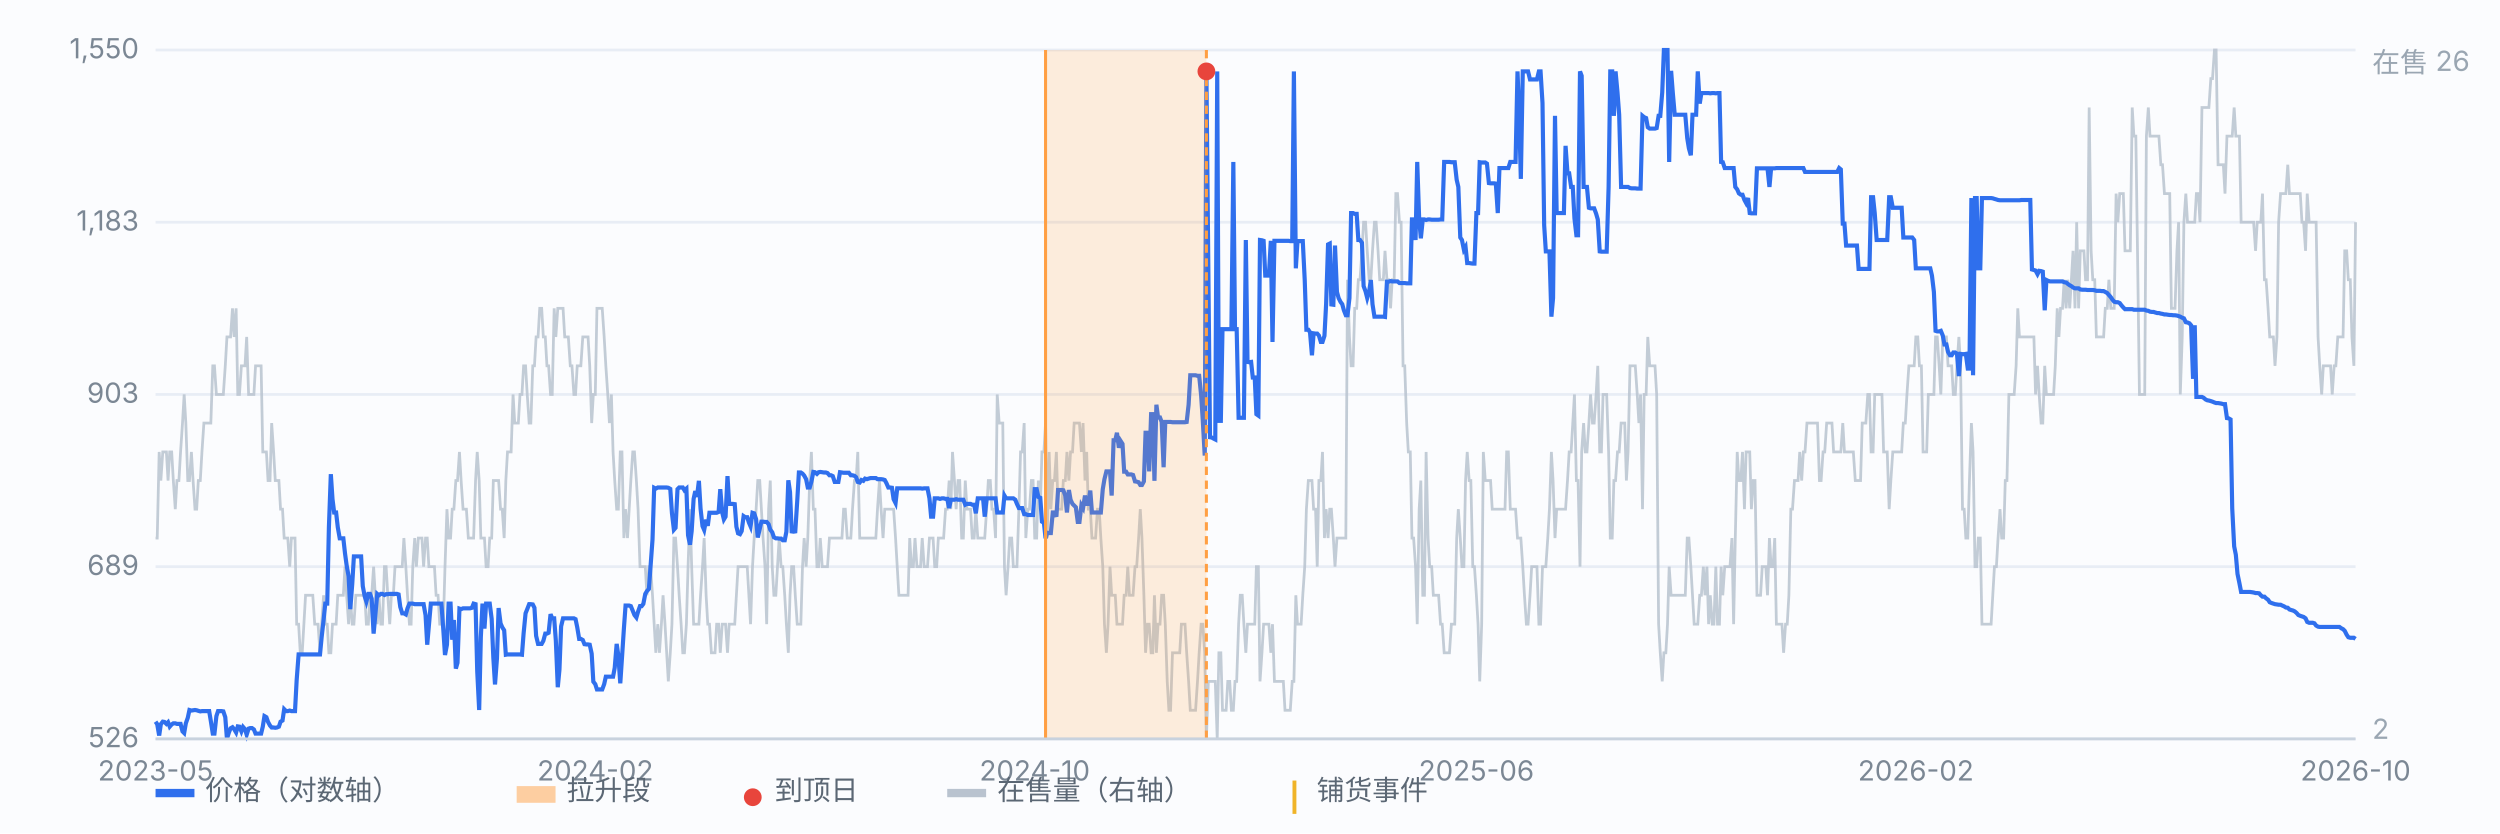
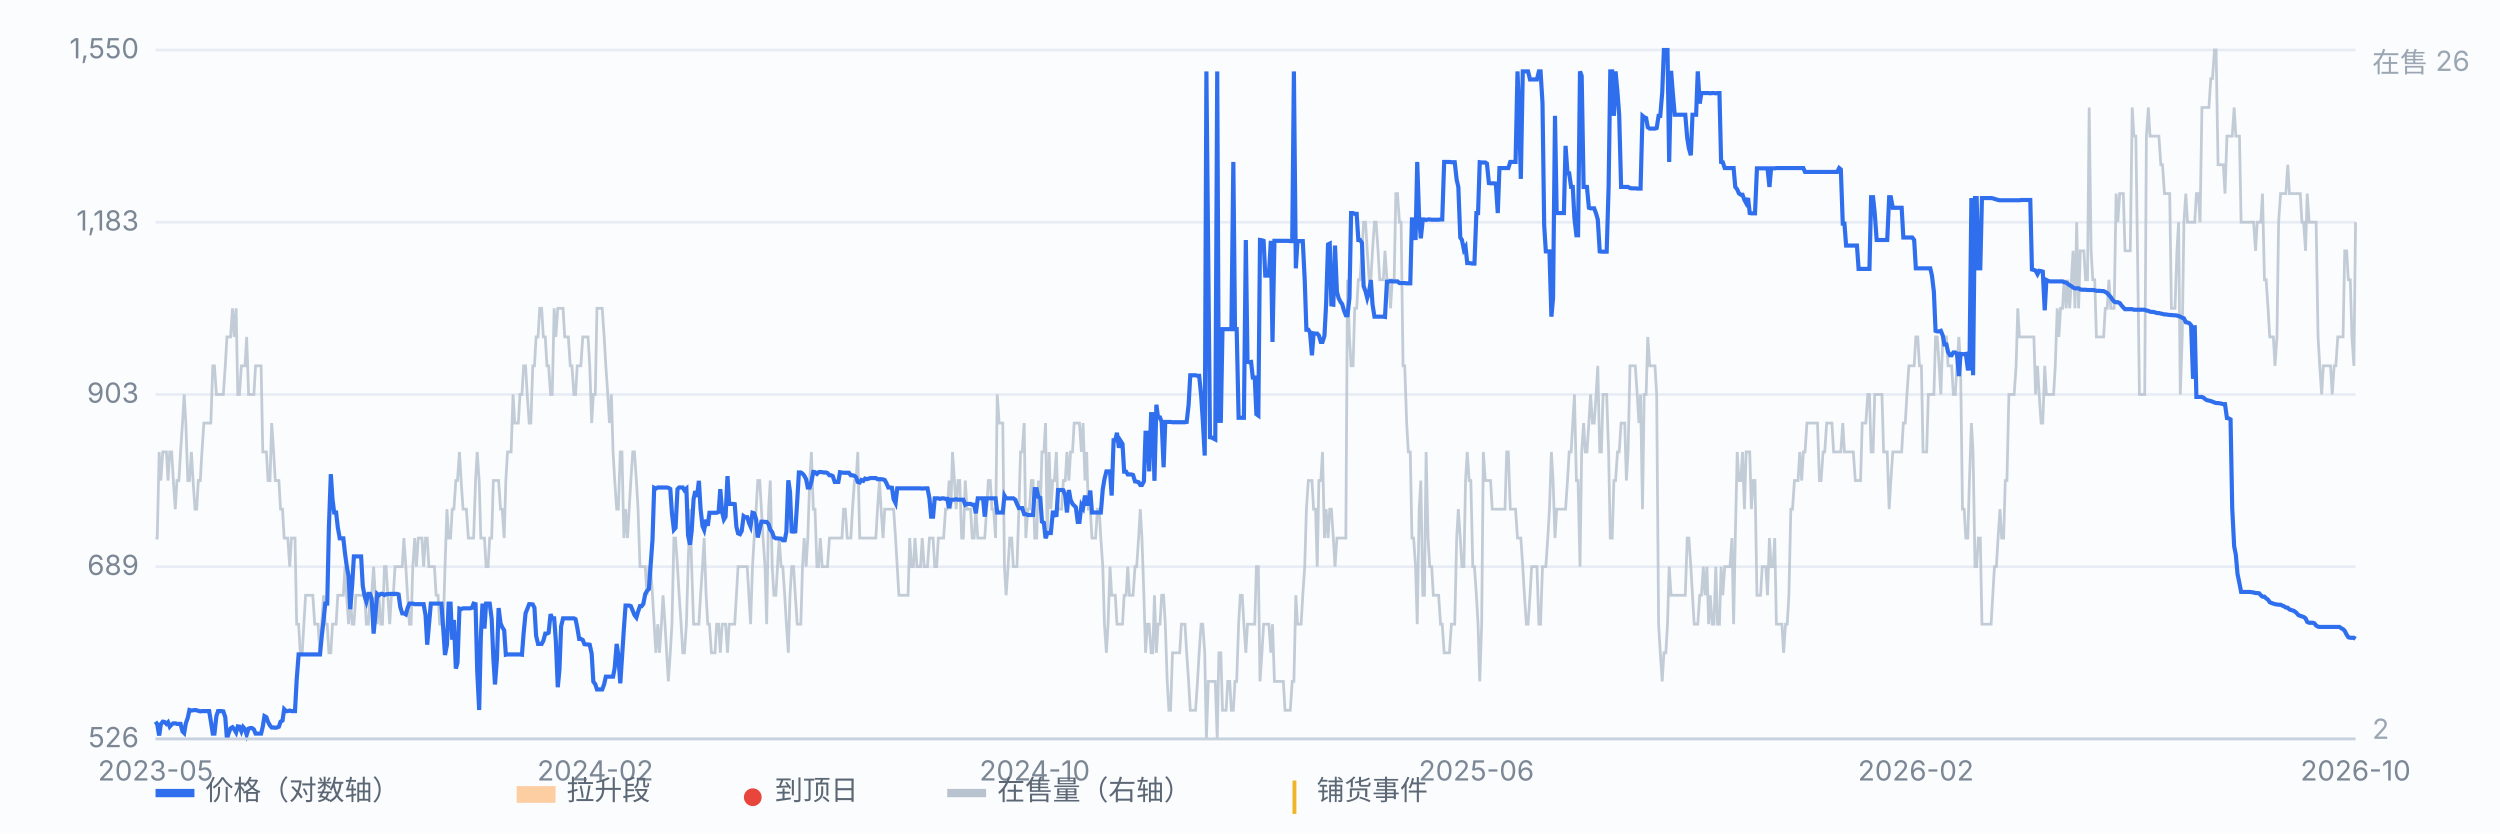
<svg xmlns="http://www.w3.org/2000/svg" viewBox="0 0 900 300" preserveAspectRatio="xMidYMid meet" style="width:100%;max-width:900px;height:auto;display:block" font-family="-apple-system,Segoe UI,Microsoft YaHei,sans-serif" font-size="10">
  <rect x="0" y="0" width="900" height="300" fill="#fbfcfe" />
  <line x1="56" y1="266.0" x2="848" y2="266.0" stroke="#e8edf5" stroke-width="1" />
  <text x="50" y="269.0" text-anchor="end" fill="#7b8794">526</text>
  <line x1="56" y1="204.0" x2="848" y2="204.0" stroke="#e8edf5" stroke-width="1" />
  <text x="50" y="207.0" text-anchor="end" fill="#7b8794">689</text>
  <line x1="56" y1="142.0" x2="848" y2="142.0" stroke="#e8edf5" stroke-width="1" />
  <text x="50" y="145.0" text-anchor="end" fill="#7b8794">903</text>
  <line x1="56" y1="80.0" x2="848" y2="80.0" stroke="#e8edf5" stroke-width="1" />
  <text x="50" y="83.0" text-anchor="end" fill="#7b8794">1,183</text>
  <line x1="56" y1="18.0" x2="848" y2="18.0" stroke="#e8edf5" stroke-width="1" />
  <text x="50" y="21.0" text-anchor="end" fill="#7b8794">1,550</text>
  <path d="M56.0 193.7 L56.6 193.7 L57.3 162.7 L57.9 173.0 L58.6 162.7 L59.2 162.7 L59.9 162.7 L60.5 173.0 L61.1 162.7 L61.8 162.7 L62.4 173.0 L63.1 183.3 L63.7 173.0 L64.4 173.0 L65.0 162.7 L65.7 152.3 L66.3 142.0 L66.9 152.3 L67.6 173.0 L68.2 173.0 L68.9 162.7 L69.5 173.0 L70.2 183.3 L70.8 183.3 L71.4 173.0 L72.1 173.0 L72.7 162.7 L73.4 152.3 L74.0 152.3 L74.7 152.3 L75.3 152.3 L75.9 152.3 L76.6 131.7 L77.2 131.7 L77.9 142.0 L78.5 142.0 L79.2 142.0 L79.8 142.0 L80.4 142.0 L81.1 131.7 L81.7 121.3 L82.4 121.3 L83.0 121.3 L83.7 111.0 L84.3 121.3 L85.0 111.0 L85.6 142.0 L86.2 142.0 L86.9 131.7 L87.5 131.7 L88.2 131.7 L88.8 121.3 L89.5 142.0 L90.1 142.0 L90.7 142.0 L91.4 142.0 L92.0 131.7 L92.7 131.7 L93.3 131.7 L94.0 131.7 L94.6 162.7 L95.2 162.7 L95.9 162.7 L96.5 173.0 L97.2 173.0 L97.8 152.3 L98.5 162.7 L99.1 173.0 L99.7 173.0 L100.4 173.0 L101.0 183.3 L101.7 183.3 L102.3 193.7 L103.0 193.7 L103.6 193.7 L104.3 204.0 L104.9 193.7 L105.5 193.7 L106.2 193.7 L106.8 224.7 L107.5 224.7 L108.1 235.0 L108.8 235.0 L109.4 224.7 L110.0 214.3 L110.7 214.3 L111.3 214.3 L112.0 214.3 L112.6 214.3 L113.3 224.7 L113.9 224.7 L114.5 224.7 L115.2 235.0 L115.8 224.7 L116.5 214.3 L117.1 224.7 L117.8 224.7 L118.4 235.0 L119.1 235.0 L119.7 224.7 L120.3 224.7 L121.0 224.7 L121.6 214.3 L122.3 214.3 L122.9 214.3 L123.6 214.3 L124.2 204.0 L124.8 214.3 L125.5 224.7 L126.1 214.3 L126.8 224.7 L127.4 224.7 L128.1 214.3 L128.7 214.3 L129.3 214.3 L130.0 214.3 L130.6 214.3 L131.3 214.3 L131.9 224.7 L132.6 224.7 L133.2 214.3 L133.8 214.3 L134.5 204.0 L135.1 214.3 L135.8 224.7 L136.4 214.3 L137.1 224.7 L137.7 224.7 L138.4 204.0 L139.0 204.0 L139.6 214.3 L140.3 224.7 L140.9 214.3 L141.6 214.3 L142.2 204.0 L142.9 204.0 L143.5 204.0 L144.1 204.0 L144.8 204.0 L145.4 193.7 L146.1 204.0 L146.7 214.3 L147.4 224.7 L148.0 224.7 L148.6 204.0 L149.3 193.7 L149.9 204.0 L150.6 193.7 L151.2 193.7 L151.9 193.7 L152.5 204.0 L153.2 193.7 L153.8 193.7 L154.4 204.0 L155.1 204.0 L155.7 204.0 L156.4 204.0 L157.0 214.3 L157.7 214.3 L158.3 224.7 L158.9 224.7 L159.6 224.7 L160.2 204.0 L160.9 183.3 L161.5 193.7 L162.2 193.7 L162.8 183.3 L163.4 183.3 L164.1 173.0 L164.7 173.0 L165.4 162.7 L166.0 173.0 L166.7 183.3 L167.3 183.3 L167.9 183.3 L168.6 193.7 L169.2 193.7 L169.9 193.7 L170.5 193.7 L171.2 173.0 L171.8 162.7 L172.5 173.0 L173.1 193.7 L173.7 193.7 L174.4 193.7 L175.0 204.0 L175.7 204.0 L176.3 193.7 L177.0 193.7 L177.6 173.0 L178.2 173.0 L178.9 173.0 L179.5 173.0 L180.2 183.3 L180.8 183.3 L181.5 193.7 L182.1 173.0 L182.7 162.7 L183.4 162.7 L184.0 162.7 L184.7 142.0 L185.3 152.3 L186.0 152.3 L186.6 152.3 L187.2 142.0 L187.9 142.0 L188.5 131.7 L189.2 131.7 L189.8 142.0 L190.5 152.3 L191.1 152.3 L191.8 131.7 L192.4 131.7 L193.0 121.3 L193.7 121.3 L194.3 111.0 L195.0 111.0 L195.6 121.3 L196.3 121.3 L196.9 131.7 L197.5 131.7 L198.2 142.0 L198.8 142.0 L199.5 111.0 L200.1 121.3 L200.8 111.0 L201.4 111.0 L202.0 111.0 L202.7 111.0 L203.3 121.3 L204.0 121.3 L204.6 121.3 L205.3 131.7 L205.9 131.7 L206.6 142.0 L207.2 142.0 L207.8 131.7 L208.5 131.7 L209.1 131.7 L209.8 121.3 L210.4 121.3 L211.1 121.3 L211.7 121.3 L212.3 131.7 L213.0 152.3 L213.6 142.0 L214.3 142.0 L214.9 111.0 L215.6 111.0 L216.2 111.0 L216.8 111.0 L217.5 121.3 L218.1 131.7 L218.8 142.0 L219.4 152.3 L220.1 142.0 L220.7 162.7 L221.3 173.0 L222.0 183.3 L222.6 183.3 L223.3 162.7 L223.9 162.7 L224.6 193.7 L225.2 183.3 L225.9 193.7 L226.5 183.3 L227.1 173.0 L227.8 162.7 L228.4 162.7 L229.1 173.0 L229.7 183.3 L230.4 204.0 L231.0 204.0 L231.6 204.0 L232.3 204.0 L232.9 214.3 L233.6 204.0 L234.2 204.0 L234.9 214.3 L235.5 224.7 L236.1 235.0 L236.8 224.7 L237.4 235.0 L238.1 224.7 L238.7 214.3 L239.4 224.7 L240.0 235.0 L240.6 245.3 L241.3 235.0 L241.9 224.7 L242.6 193.7 L243.2 193.7 L243.9 204.0 L244.5 214.3 L245.2 224.7 L245.8 235.0 L246.4 235.0 L247.1 224.7 L247.7 204.0 L248.4 183.3 L249.0 204.0 L249.7 224.7 L250.3 224.7 L250.9 224.7 L251.6 224.7 L252.2 214.3 L252.9 204.0 L253.5 193.7 L254.2 214.3 L254.8 224.7 L255.4 224.7 L256.1 235.0 L256.7 235.0 L257.4 235.0 L258.0 224.7 L258.7 224.7 L259.3 235.0 L260.0 224.7 L260.6 224.7 L261.2 224.7 L261.9 235.0 L262.5 224.7 L263.2 224.7 L263.8 224.7 L264.5 224.7 L265.1 214.3 L265.7 204.0 L266.4 204.0 L267.0 204.0 L267.7 204.0 L268.3 204.0 L269.0 204.0 L269.6 214.3 L270.2 224.7 L270.9 204.0 L271.5 193.7 L272.2 183.3 L272.8 173.0 L273.5 173.0 L274.1 183.3 L274.7 193.7 L275.4 204.0 L276.0 224.7 L276.7 183.3 L277.3 173.0 L278.0 204.0 L278.6 214.3 L279.3 214.3 L279.9 204.0 L280.5 193.7 L281.2 204.0 L281.8 204.0 L282.5 214.3 L283.1 224.7 L283.8 235.0 L284.4 214.3 L285.0 204.0 L285.7 204.0 L286.3 214.3 L287.0 224.7 L287.6 224.7 L288.3 224.7 L288.9 204.0 L289.5 193.7 L290.2 204.0 L290.8 193.7 L291.5 173.0 L292.1 162.7 L292.8 183.3 L293.4 183.3 L294.1 204.0 L294.7 204.0 L295.3 193.7 L296.0 204.0 L296.6 204.0 L297.3 204.0 L297.9 204.0 L298.6 193.7 L299.2 193.7 L299.8 193.7 L300.5 193.7 L301.1 193.7 L301.8 193.7 L302.4 193.7 L303.1 193.7 L303.7 183.3 L304.3 183.3 L305.0 193.7 L305.6 193.7 L306.3 193.7 L306.9 183.3 L307.6 173.0 L308.2 173.0 L308.8 162.7 L309.5 193.7 L310.1 193.7 L310.8 193.7 L311.4 193.7 L312.1 193.7 L312.7 193.7 L313.4 193.7 L314.0 193.7 L314.6 193.7 L315.3 193.7 L315.9 183.3 L316.6 173.0 L317.2 183.3 L317.9 193.7 L318.5 183.3 L319.1 183.3 L319.8 183.3 L320.4 183.3 L321.1 183.3 L321.7 183.3 L322.4 193.7 L323.0 204.0 L323.6 214.3 L324.3 214.3 L324.9 214.3 L325.6 214.3 L326.2 214.3 L326.9 214.3 L327.5 193.7 L328.1 204.0 L328.8 204.0 L329.4 193.7 L330.1 204.0 L330.7 204.0 L331.4 204.0 L332.0 193.7 L332.7 204.0 L333.3 204.0 L333.9 204.0 L334.6 193.7 L335.2 193.7 L335.9 193.7 L336.5 204.0 L337.2 204.0 L337.8 193.7 L338.4 193.7 L339.1 193.7 L339.7 193.7 L340.4 183.3 L341.0 183.3 L341.7 173.0 L342.3 183.3 L342.9 162.7 L343.6 173.0 L344.2 183.3 L344.9 173.0 L345.5 173.0 L346.2 193.7 L346.8 193.7 L347.5 173.0 L348.1 183.3 L348.7 183.3 L349.4 183.3 L350.0 193.7 L350.7 193.7 L351.3 183.3 L352.0 193.7 L352.6 193.7 L353.2 193.7 L353.9 193.7 L354.5 193.7 L355.2 183.3 L355.8 173.0 L356.5 173.0 L357.1 183.3 L357.7 183.3 L358.4 193.7 L359.0 142.0 L359.7 152.3 L360.3 152.3 L361.0 152.3 L361.6 204.0 L362.2 214.3 L362.9 204.0 L363.5 193.7 L364.2 193.7 L364.8 204.0 L365.5 204.0 L366.1 204.0 L366.8 183.3 L367.4 162.7 L368.0 162.7 L368.7 152.3 L369.3 193.7 L370.0 183.3 L370.6 183.3 L371.3 173.0 L371.9 173.0 L372.5 193.7 L373.2 193.7 L373.8 173.0 L374.5 183.3 L375.1 162.7 L375.8 162.7 L376.4 152.3 L377.0 193.7 L377.7 162.7 L378.3 183.3 L379.0 173.0 L379.6 173.0 L380.3 162.7 L380.9 183.3 L381.5 183.3 L382.2 183.3 L382.8 173.0 L383.5 173.0 L384.1 162.7 L384.8 173.0 L385.4 162.7 L386.1 162.7 L386.7 152.3 L387.3 152.3 L388.0 152.3 L388.6 152.3 L389.3 162.7 L389.9 152.3 L390.6 173.0 L391.2 162.7 L391.8 183.3 L392.5 183.3 L393.1 193.7 L393.8 193.7 L394.4 193.7 L395.1 183.3 L395.7 183.3 L396.3 193.7 L397.0 204.0 L397.6 224.7 L398.3 235.0 L398.9 224.7 L399.6 204.0 L400.2 214.3 L400.9 214.3 L401.5 214.3 L402.1 224.7 L402.8 224.7 L403.4 224.7 L404.1 224.7 L404.7 214.3 L405.4 214.3 L406.0 204.0 L406.6 214.3 L407.3 214.3 L407.9 214.3 L408.6 204.0 L409.2 204.0 L409.9 193.7 L410.5 183.3 L411.1 193.7 L411.8 214.3 L412.4 235.0 L413.1 224.7 L413.7 224.7 L414.4 235.0 L415.0 235.0 L415.6 214.3 L416.3 235.0 L416.9 224.7 L417.6 224.7 L418.2 214.3 L418.9 214.3 L419.5 224.7 L420.2 245.3 L420.8 255.7 L421.4 255.7 L422.1 235.0 L422.7 235.0 L423.4 235.0 L424.0 235.0 L424.7 235.0 L425.3 224.7 L425.9 224.7 L426.6 224.7 L427.2 235.0 L427.9 245.3 L428.5 255.7 L429.2 255.7 L429.8 255.7 L430.4 255.7 L431.1 245.3 L431.7 235.0 L432.4 224.7 L433.0 224.7 L433.7 235.0 L434.3 266.0 L435.0 245.3 L435.6 245.3 L436.2 245.3 L436.9 245.3 L437.5 245.3 L438.2 266.0 L438.8 235.0 L439.5 235.0 L440.1 255.7 L440.7 255.7 L441.4 255.7 L442.0 245.3 L442.7 245.3 L443.3 255.7 L444.0 255.7 L444.6 245.3 L445.2 245.3 L445.9 224.7 L446.5 214.3 L447.2 214.3 L447.8 224.7 L448.5 235.0 L449.1 224.7 L449.7 224.7 L450.4 224.7 L451.0 224.7 L451.7 224.7 L452.3 204.0 L453.0 204.0 L453.6 245.3 L454.3 235.0 L454.9 224.7 L455.5 224.7 L456.2 224.7 L456.8 224.7 L457.5 235.0 L458.1 224.7 L458.8 245.3 L459.4 245.3 L460.0 245.3 L460.7 245.3 L461.3 245.3 L462.0 245.3 L462.6 255.7 L463.3 255.7 L463.9 255.7 L464.5 255.7 L465.2 245.3 L465.8 245.3 L466.5 214.3 L467.1 224.7 L467.8 224.7 L468.4 224.7 L469.0 214.3 L469.7 204.0 L470.3 183.3 L471.0 173.0 L471.6 173.0 L472.3 173.0 L472.9 183.3 L473.6 183.3 L474.2 204.0 L474.8 173.0 L475.5 173.0 L476.1 162.7 L476.8 193.7 L477.4 183.3 L478.1 193.7 L478.7 183.3 L479.3 183.3 L480.0 193.7 L480.6 204.0 L481.3 193.7 L481.9 193.7 L482.6 193.7 L483.2 193.7 L483.8 193.7 L484.5 193.7 L485.1 100.7 L485.8 121.3 L486.4 131.7 L487.1 131.7 L487.7 111.0 L488.4 111.0 L489.0 100.7 L489.6 100.7 L490.3 90.3 L490.9 80.0 L491.6 80.0 L492.2 90.3 L492.9 100.7 L493.5 100.7 L494.1 90.3 L494.8 80.0 L495.4 80.0 L496.1 90.3 L496.7 100.7 L497.4 100.7 L498.0 100.7 L498.6 90.3 L499.3 100.7 L499.9 100.7 L500.6 111.0 L501.2 100.7 L501.9 100.7 L502.5 69.7 L503.1 69.7 L503.8 80.0 L504.4 80.0 L505.1 131.7 L505.7 131.7 L506.4 152.3 L507.0 162.7 L507.7 162.7 L508.3 193.7 L508.9 193.7 L509.6 204.0 L510.2 224.7 L510.9 183.3 L511.5 173.0 L512.2 214.3 L512.8 214.3 L513.4 162.7 L514.1 193.7 L514.7 204.0 L515.4 204.0 L516.0 214.3 L516.7 214.3 L517.3 214.3 L517.9 214.3 L518.6 224.7 L519.2 224.7 L519.9 235.0 L520.5 235.0 L521.2 235.0 L521.8 235.0 L522.5 224.7 L523.1 224.7 L523.7 224.7 L524.4 193.7 L525.0 183.3 L525.7 193.7 L526.3 204.0 L527.0 204.0 L527.6 173.0 L528.2 162.7 L528.9 173.0 L529.5 173.0 L530.2 204.0 L530.8 204.0 L531.5 214.3 L532.1 224.7 L532.7 245.3 L533.4 224.7 L534.0 162.7 L534.7 173.0 L535.3 173.0 L536.0 173.0 L536.6 173.0 L537.2 183.3 L537.9 183.3 L538.5 183.3 L539.2 183.3 L539.8 183.3 L540.5 183.3 L541.1 183.3 L541.8 183.3 L542.4 162.7 L543.0 162.7 L543.7 183.3 L544.3 183.3 L545.0 183.3 L545.6 183.3 L546.3 193.7 L546.9 193.7 L547.5 193.7 L548.2 204.0 L548.8 214.3 L549.5 224.7 L550.1 224.7 L550.8 214.3 L551.4 204.0 L552.0 204.0 L552.7 204.0 L553.3 204.0 L554.0 224.7 L554.6 224.7 L555.3 204.0 L555.9 204.0 L556.5 204.0 L557.2 193.7 L557.8 183.3 L558.5 162.7 L559.1 173.0 L559.8 193.7 L560.4 183.3 L561.1 183.3 L561.7 183.3 L562.3 183.3 L563.0 183.3 L563.6 183.3 L564.3 173.0 L564.9 162.7 L565.6 162.7 L566.2 152.3 L566.8 142.0 L567.5 173.0 L568.1 173.0 L568.8 204.0 L569.4 162.7 L570.1 152.3 L570.7 162.7 L571.3 162.7 L572.0 152.3 L572.6 142.0 L573.3 152.3 L573.9 152.3 L574.6 142.0 L575.2 131.7 L575.9 162.7 L576.5 162.7 L577.1 142.0 L577.8 142.0 L578.4 142.0 L579.1 162.7 L579.7 193.7 L580.4 193.7 L581.0 173.0 L581.6 173.0 L582.3 162.7 L582.9 162.7 L583.6 152.3 L584.2 152.3 L584.9 152.3 L585.5 173.0 L586.1 162.7 L586.8 131.7 L587.4 131.7 L588.1 131.7 L588.7 131.7 L589.4 142.0 L590.0 152.3 L590.6 142.0 L591.3 183.3 L591.9 142.0 L592.6 142.0 L593.2 121.3 L593.9 131.7 L594.5 131.7 L595.2 131.7 L595.8 131.7 L596.4 142.0 L597.1 224.7 L597.7 235.0 L598.4 245.3 L599.0 235.0 L599.7 235.0 L600.3 224.7 L600.9 204.0 L601.6 214.3 L602.2 214.3 L602.9 214.3 L603.5 214.3 L604.2 214.3 L604.8 214.3 L605.4 214.3 L606.1 214.3 L606.7 214.3 L607.4 193.7 L608.0 193.7 L608.7 204.0 L609.3 214.3 L609.9 224.7 L610.6 224.7 L611.2 224.7 L611.9 214.3 L612.5 214.3 L613.2 204.0 L613.8 214.3 L614.5 204.0 L615.1 224.7 L615.7 214.3 L616.4 224.7 L617.0 224.7 L617.7 204.0 L618.3 224.7 L619.0 224.7 L619.6 204.0 L620.2 214.3 L620.9 204.0 L621.5 204.0 L622.2 204.0 L622.8 204.0 L623.5 193.7 L624.1 224.7 L624.7 193.7 L625.4 162.7 L626.0 173.0 L626.7 173.0 L627.3 162.7 L628.0 183.3 L628.6 162.7 L629.3 162.7 L629.9 162.7 L630.5 183.3 L631.2 173.0 L631.8 173.0 L632.5 214.3 L633.1 214.3 L633.8 214.3 L634.4 204.0 L635.0 204.0 L635.7 204.0 L636.3 214.3 L637.0 193.7 L637.6 204.0 L638.3 204.0 L638.9 193.7 L639.5 224.7 L640.2 224.7 L640.8 224.7 L641.5 224.7 L642.1 235.0 L642.8 224.7 L643.4 224.7 L644.0 214.3 L644.7 183.3 L645.3 183.3 L646.0 173.0 L646.6 173.0 L647.3 173.0 L647.9 162.7 L648.6 173.0 L649.2 162.7 L649.8 162.7 L650.5 152.3 L651.1 152.3 L651.8 152.3 L652.4 152.3 L653.1 152.3 L653.7 152.3 L654.3 152.3 L655.0 173.0 L655.6 173.0 L656.3 162.7 L656.9 162.7 L657.6 152.3 L658.2 152.3 L658.8 152.3 L659.5 152.3 L660.1 162.7 L660.8 162.7 L661.4 162.7 L662.1 162.7 L662.7 162.7 L663.4 152.3 L664.0 162.7 L664.6 162.7 L665.3 162.7 L665.9 162.7 L666.6 162.7 L667.2 162.7 L667.9 173.0 L668.5 173.0 L669.1 173.0 L669.8 173.0 L670.4 152.3 L671.1 152.3 L671.7 152.3 L672.4 142.0 L673.0 142.0 L673.6 162.7 L674.3 162.7 L674.9 142.0 L675.6 142.0 L676.2 142.0 L676.9 142.0 L677.5 142.0 L678.1 162.7 L678.8 162.7 L679.4 162.7 L680.1 183.3 L680.7 173.0 L681.4 162.7 L682.0 162.7 L682.7 162.7 L683.3 162.7 L683.9 162.7 L684.6 162.7 L685.2 152.3 L685.9 152.3 L686.5 142.0 L687.2 131.7 L687.8 131.7 L688.4 131.7 L689.1 131.7 L689.7 121.3 L690.4 121.3 L691.0 131.7 L691.7 131.7 L692.3 162.7 L692.9 162.7 L693.6 162.7 L694.2 142.0 L694.9 142.0 L695.5 142.0 L696.2 142.0 L696.8 121.3 L697.4 121.3 L698.1 131.7 L698.7 142.0 L699.4 121.3 L700.0 121.3 L700.7 121.3 L701.3 131.7 L702.0 131.7 L702.6 131.7 L703.2 142.0 L703.9 142.0 L704.5 131.7 L705.2 121.3 L705.8 131.7 L706.5 183.3 L707.1 183.3 L707.7 193.7 L708.4 193.7 L709.0 173.0 L709.7 152.3 L710.3 162.7 L711.0 204.0 L711.6 204.0 L712.2 193.7 L712.9 193.7 L713.5 224.7 L714.2 224.7 L714.8 224.7 L715.5 224.7 L716.1 224.7 L716.8 224.7 L717.4 214.3 L718.0 204.0 L718.7 204.0 L719.3 193.7 L720.0 183.3 L720.6 193.7 L721.3 193.7 L721.9 173.0 L722.5 173.0 L723.2 142.0 L723.8 142.0 L724.5 142.0 L725.1 142.0 L725.8 131.7 L726.4 111.0 L727.0 121.3 L727.7 121.3 L728.3 121.3 L729.0 121.3 L729.6 121.3 L730.3 121.3 L730.9 121.3 L731.5 121.3 L732.2 121.3 L732.8 142.0 L733.5 131.7 L734.1 142.0 L734.8 152.3 L735.4 152.3 L736.1 131.7 L736.7 142.0 L737.3 142.0 L738.0 142.0 L738.6 142.0 L739.3 142.0 L739.9 131.7 L740.6 111.0 L741.2 121.3 L741.8 111.0 L742.5 111.0 L743.1 100.7 L743.8 111.0 L744.4 100.7 L745.1 111.0 L745.7 100.7 L746.3 90.3 L747.0 111.0 L747.6 80.0 L748.3 111.0 L748.9 90.3 L749.6 90.3 L750.2 90.3 L750.8 100.7 L751.5 100.7 L752.1 38.7 L752.8 90.3 L753.4 100.7 L754.1 100.7 L754.7 121.3 L755.4 121.3 L756.0 121.3 L756.6 121.3 L757.3 121.3 L757.9 111.0 L758.6 111.0 L759.2 100.7 L759.9 111.0 L760.5 111.0 L761.1 111.0 L761.8 69.7 L762.4 80.0 L763.1 69.7 L763.7 69.7 L764.4 69.7 L765.0 90.3 L765.6 90.3 L766.3 90.3 L766.9 90.3 L767.6 38.7 L768.2 49.0 L768.9 49.0 L769.5 90.3 L770.2 142.0 L770.8 142.0 L771.4 142.0 L772.1 142.0 L772.7 49.0 L773.4 38.7 L774.0 49.0 L774.7 49.0 L775.3 49.0 L775.9 49.0 L776.6 49.0 L777.2 49.0 L777.9 59.3 L778.5 59.3 L779.2 69.7 L779.8 69.7 L780.4 69.7 L781.1 69.7 L781.7 111.0 L782.4 111.0 L783.0 111.0 L783.7 90.3 L784.3 80.0 L784.9 142.0 L785.6 121.3 L786.2 80.0 L786.9 69.7 L787.5 80.0 L788.2 80.0 L788.8 80.0 L789.5 80.0 L790.1 80.0 L790.7 69.7 L791.4 69.7 L792.0 80.0 L792.7 38.7 L793.3 38.7 L794.0 38.7 L794.6 38.7 L795.2 38.7 L795.9 28.3 L796.5 28.3 L797.2 18.0 L797.8 18.0 L798.5 59.3 L799.1 59.3 L799.7 59.3 L800.4 59.3 L801.0 69.7 L801.7 49.0 L802.3 49.0 L803.0 49.0 L803.6 49.0 L804.3 38.7 L804.9 49.0 L805.5 49.0 L806.2 49.0 L806.8 80.0 L807.5 80.0 L808.1 80.0 L808.8 80.0 L809.4 80.0 L810.0 80.0 L810.7 80.0 L811.3 80.0 L812.0 90.3 L812.6 80.0 L813.3 80.0 L813.9 80.0 L814.5 69.7 L815.2 100.7 L815.8 100.7 L816.5 111.0 L817.1 121.3 L817.8 121.3 L818.4 121.3 L819.0 131.7 L819.7 121.3 L820.3 80.0 L821.0 69.7 L821.6 69.7 L822.3 69.7 L822.9 69.7 L823.6 59.3 L824.2 69.7 L824.8 69.7 L825.5 69.7 L826.1 69.7 L826.8 69.7 L827.4 69.7 L828.1 69.7 L828.7 80.0 L829.3 80.0 L830.0 90.3 L830.6 69.7 L831.3 80.0 L831.9 80.0 L832.6 80.0 L833.2 80.0 L833.8 80.0 L834.5 121.3 L835.1 131.7 L835.8 142.0 L836.4 131.7 L837.1 131.7 L837.7 131.7 L838.3 131.7 L839.0 131.7 L839.6 142.0 L840.3 131.7 L840.9 131.7 L841.6 121.3 L842.2 121.3 L842.9 121.3 L843.5 121.3 L844.1 90.3 L844.8 90.3 L845.4 100.7 L846.1 100.7 L846.7 121.3 L847.4 131.7 L848.0 80.0" fill="none" stroke="#b9c3cf" stroke-width="1" opacity="0.85" />
  <text x="854" y="26" fill="#9aa6b2">在售 26</text>
  <text x="854" y="266" fill="#9aa6b2">2</text>
  <path d="M56.0 259.8 L56.6 260.7 L57.3 264.8 L57.9 260.7 L58.6 259.8 L59.2 259.9 L59.9 260.6 L60.5 260.0 L61.1 261.6 L61.8 260.8 L62.4 260.4 L63.1 260.4 L63.7 260.6 L64.4 260.6 L65.0 260.6 L65.7 263.3 L66.3 263.9 L66.9 260.4 L67.6 258.4 L68.2 255.6 L68.9 255.8 L69.5 255.7 L70.2 255.6 L70.8 255.7 L71.4 255.9 L72.1 256.1 L72.7 256.0 L73.4 256.0 L74.0 256.0 L74.7 256.0 L75.3 256.0 L75.9 259.6 L76.6 264.1 L77.2 264.1 L77.9 257.8 L78.5 256.0 L79.2 256.0 L79.8 256.0 L80.4 256.1 L81.1 258.2 L81.7 266.0 L82.4 263.7 L83.0 262.2 L83.7 261.8 L84.3 262.5 L85.0 263.7 L85.6 261.5 L86.2 261.6 L86.9 263.3 L87.5 261.7 L88.2 262.5 L88.8 264.5 L89.5 262.3 L90.1 262.1 L90.7 262.1 L91.4 262.6 L92.0 264.1 L92.7 264.1 L93.3 264.1 L94.0 264.1 L94.6 261.6 L95.2 257.8 L95.9 258.2 L96.5 259.9 L97.2 261.2 L97.8 261.9 L98.5 261.9 L99.1 262.0 L99.7 261.9 L100.4 261.6 L101.0 259.8 L101.7 259.4 L102.3 255.3 L103.0 256.0 L103.6 256.0 L104.3 255.8 L104.9 256.0 L105.5 256.0 L106.2 256.0 L106.8 244.8 L107.5 235.6 L108.1 235.6 L108.8 235.6 L109.4 235.6 L110.0 235.6 L110.7 235.6 L111.3 235.6 L112.0 235.6 L112.6 235.6 L113.3 235.6 L113.9 235.6 L114.5 235.6 L115.2 235.6 L115.8 229.3 L116.5 223.1 L117.1 217.3 L117.8 217.3 L118.4 189.9 L119.1 170.7 L119.7 179.7 L120.3 184.5 L121.0 184.5 L121.6 189.8 L122.3 193.8 L122.9 193.8 L123.6 193.8 L124.2 199.2 L124.8 203.6 L125.5 207.5 L126.1 219.3 L126.8 210.3 L127.4 200.3 L128.1 200.3 L128.7 200.3 L129.3 200.3 L130.0 200.3 L130.6 211.0 L131.3 214.7 L131.9 216.6 L132.6 213.8 L133.2 213.8 L133.8 215.5 L134.5 228.1 L135.1 221.6 L135.8 213.8 L136.4 214.3 L137.1 213.8 L137.7 213.8 L138.4 214.2 L139.0 213.9 L139.6 213.9 L140.3 213.8 L140.9 213.8 L141.6 213.8 L142.2 213.8 L142.9 213.8 L143.5 214.0 L144.1 218.5 L144.8 220.8 L145.4 220.8 L146.1 221.2 L146.7 219.0 L147.4 217.3 L148.0 217.3 L148.6 217.3 L149.3 217.5 L149.9 217.5 L150.6 217.5 L151.2 217.5 L151.9 217.5 L152.5 217.5 L153.2 221.5 L153.8 232.1 L154.4 225.2 L155.1 217.3 L155.7 217.3 L156.4 217.3 L157.0 217.3 L157.7 217.3 L158.3 217.3 L158.9 217.3 L159.6 226.8 L160.2 235.8 L160.9 232.1 L161.5 217.3 L162.2 217.3 L162.8 230.3 L163.4 223.2 L164.1 240.7 L164.7 238.6 L165.4 219.1 L166.0 219.3 L166.7 219.0 L167.3 219.0 L167.9 219.0 L168.6 219.0 L169.2 219.0 L169.9 218.8 L170.5 217.3 L171.2 217.5 L171.8 241.6 L172.5 255.6 L173.1 229.3 L173.7 217.3 L174.4 226.3 L175.0 217.3 L175.7 217.3 L176.3 217.3 L177.0 222.8 L177.6 236.8 L178.2 246.4 L178.9 237.1 L179.5 218.9 L180.2 224.4 L180.8 225.8 L181.5 226.9 L182.1 235.7 L182.7 235.6 L183.4 235.6 L184.0 235.6 L184.7 235.6 L185.3 235.6 L186.0 235.6 L186.6 235.6 L187.2 235.6 L187.9 235.7 L188.5 228.0 L189.2 220.8 L189.8 219.3 L190.5 217.5 L191.1 217.5 L191.8 217.6 L192.4 218.8 L193.0 228.9 L193.7 231.8 L194.3 231.8 L195.0 231.8 L195.6 230.7 L196.3 228.1 L196.9 228.1 L197.5 227.8 L198.2 221.1 L198.8 222.6 L199.5 222.6 L200.1 230.6 L200.8 247.4 L201.4 241.1 L202.0 225.5 L202.7 222.6 L203.3 222.6 L204.0 222.6 L204.6 222.6 L205.3 222.6 L205.9 222.6 L206.6 222.6 L207.2 222.9 L207.8 225.8 L208.5 230.0 L209.1 230.0 L209.8 230.4 L210.4 231.9 L211.1 232.0 L211.7 232.0 L212.3 232.1 L213.0 235.3 L213.6 245.4 L214.3 246.3 L214.9 248.2 L215.6 248.2 L216.2 248.2 L216.8 248.2 L217.5 246.3 L218.1 243.6 L218.8 243.6 L219.4 243.6 L220.1 243.6 L220.7 243.6 L221.3 240.4 L222.0 231.8 L222.6 236.0 L223.3 246.0 L223.9 237.0 L224.6 226.3 L225.2 218.0 L225.9 218.0 L226.5 218.0 L227.1 218.2 L227.8 219.9 L228.4 221.4 L229.1 222.3 L229.7 220.2 L230.4 218.2 L231.0 218.2 L231.6 217.4 L232.3 213.8 L232.9 212.8 L233.6 212.0 L234.2 203.9 L234.9 194.3 L235.5 175.6 L236.1 175.9 L236.8 175.5 L237.4 175.5 L238.1 175.5 L238.7 175.5 L239.4 175.5 L240.0 175.5 L240.6 175.6 L241.3 176.0 L241.9 184.7 L242.6 190.7 L243.2 190.0 L243.9 176.1 L244.5 175.5 L245.2 175.5 L245.8 175.5 L246.4 176.5 L247.1 175.9 L247.7 192.7 L248.4 196.1 L249.0 191.2 L249.7 179.6 L250.3 176.8 L250.9 178.9 L251.6 173.1 L252.2 183.1 L252.9 189.4 L253.5 190.8 L254.2 187.1 L254.8 189.3 L255.4 184.6 L256.1 184.6 L256.7 184.6 L257.4 184.6 L258.0 184.6 L258.7 184.3 L259.3 176.1 L260.0 184.5 L260.6 187.0 L261.2 186.0 L261.9 171.4 L262.5 181.4 L263.2 181.4 L263.8 181.4 L264.5 181.5 L265.1 189.6 L265.7 192.0 L266.4 192.3 L267.0 191.2 L267.7 185.8 L268.3 186.2 L269.0 186.2 L269.6 188.1 L270.2 189.5 L270.9 184.6 L271.5 184.8 L272.2 186.9 L272.8 193.5 L273.5 190.4 L274.1 187.8 L274.7 187.8 L275.4 187.9 L276.0 187.9 L276.7 188.7 L277.3 190.7 L278.0 191.6 L278.6 193.4 L279.3 193.8 L279.9 193.8 L280.5 193.9 L281.2 193.9 L281.8 194.5 L282.5 194.5 L283.1 191.4 L283.8 172.9 L284.4 177.1 L285.0 191.3 L285.7 191.4 L286.3 191.3 L287.0 180.4 L287.6 170.1 L288.3 170.1 L288.9 170.5 L289.5 171.2 L290.2 172.5 L290.8 175.5 L291.5 175.5 L292.1 173.4 L292.8 169.9 L293.4 170.0 L294.1 170.6 L294.7 170.0 L295.3 169.9 L296.0 170.0 L296.6 170.1 L297.3 170.1 L297.9 170.3 L298.6 171.1 L299.2 171.1 L299.8 171.4 L300.5 173.5 L301.1 173.5 L301.8 173.5 L302.4 170.0 L303.1 170.1 L303.7 170.2 L304.3 170.2 L305.0 170.2 L305.6 170.2 L306.3 171.1 L306.9 171.1 L307.6 171.3 L308.2 171.8 L308.8 173.5 L309.5 173.7 L310.1 172.8 L310.8 173.1 L311.4 172.3 L312.1 172.5 L312.7 172.3 L313.4 172.1 L314.0 172.1 L314.6 172.1 L315.3 172.1 L315.9 172.5 L316.6 172.5 L317.2 172.5 L317.9 172.6 L318.5 172.8 L319.1 173.9 L319.8 175.5 L320.4 175.5 L321.1 175.6 L321.7 179.7 L322.4 181.1 L323.0 175.8 L323.6 175.8 L324.3 175.8 L324.9 175.8 L325.6 175.8 L326.2 175.8 L326.9 175.8 L327.5 175.8 L328.1 175.8 L328.8 175.8 L329.4 175.8 L330.1 175.8 L330.7 175.8 L331.4 175.8 L332.0 175.9 L332.7 175.8 L333.3 175.8 L333.9 175.8 L334.6 179.4 L335.2 186.0 L335.9 186.0 L336.5 179.4 L337.2 179.4 L337.8 179.4 L338.4 179.6 L339.1 179.4 L339.7 179.4 L340.4 179.6 L341.0 179.6 L341.7 182.9 L342.3 179.9 L342.9 179.9 L343.6 179.9 L344.2 179.7 L344.9 179.9 L345.5 179.9 L346.2 179.9 L346.8 179.9 L347.5 181.7 L348.1 181.4 L348.7 181.4 L349.4 181.4 L350.0 181.7 L350.7 181.7 L351.3 184.8 L352.0 179.4 L352.6 179.4 L353.2 179.4 L353.9 179.4 L354.5 186.0 L355.2 179.4 L355.8 179.4 L356.5 179.4 L357.1 179.4 L357.7 179.4 L358.4 179.4 L359.0 184.5 L359.7 184.5 L360.3 184.5 L361.0 184.5 L361.6 178.4 L362.2 179.4 L362.9 179.4 L363.5 179.4 L364.2 179.4 L364.8 179.4 L365.5 179.9 L366.1 181.4 L366.8 182.9 L367.4 182.9 L368.0 182.9 L368.7 185.1 L369.3 185.1 L370.0 185.4 L370.6 185.4 L371.3 185.4 L371.9 185.4 L372.5 176.1 L373.2 176.1 L373.8 178.9 L374.5 179.2 L375.1 187.8 L375.8 188.2 L376.4 193.8 L377.0 191.8 L377.7 191.9 L378.3 191.9 L379.0 184.5 L379.6 184.5 L380.3 186.0 L380.9 176.4 L381.5 176.4 L382.2 176.4 L382.8 176.5 L383.5 178.4 L384.1 184.5 L384.8 176.4 L385.4 179.9 L386.1 181.4 L386.7 182.0 L387.3 182.6 L388.0 187.9 L388.6 187.9 L389.3 181.9 L389.9 182.9 L390.6 178.4 L391.2 181.4 L391.8 181.4 L392.5 176.6 L393.1 184.5 L393.8 184.5 L394.4 184.5 L395.1 184.5 L395.7 184.5 L396.3 184.5 L397.0 176.1 L397.6 172.5 L398.3 169.7 L398.9 169.7 L399.6 169.7 L400.2 178.4 L400.9 158.5 L401.5 158.5 L402.1 155.8 L402.8 161.2 L403.4 158.7 L404.1 159.8 L404.7 169.8 L405.4 169.8 L406.0 170.8 L406.6 170.8 L407.3 170.8 L407.9 171.0 L408.6 173.3 L409.2 173.4 L409.9 173.6 L410.5 174.6 L411.1 174.6 L411.8 173.3 L412.4 155.8 L413.1 155.8 L413.7 169.7 L414.4 149.1 L415.0 149.1 L415.6 173.1 L416.3 145.7 L416.9 150.3 L417.6 150.3 L418.2 151.9 L418.9 168.2 L419.5 151.9 L420.2 151.9 L420.8 151.9 L421.4 151.9 L422.1 152.0 L422.7 152.0 L423.4 152.0 L424.0 152.0 L424.7 152.0 L425.3 152.0 L425.9 152.0 L426.6 152.0 L427.2 151.9 L427.9 145.7 L428.5 135.1 L429.2 135.1 L429.8 135.1 L430.4 135.1 L431.1 135.3 L431.7 135.3 L432.4 142.2 L433.0 151.3 L433.7 164.0 L434.3 25.7 L435.0 96.6 L435.6 157.4 L436.2 157.5 L436.9 157.9 L437.5 158.2 L438.2 25.7 L438.8 151.5 L439.5 151.5 L440.1 118.5 L440.7 118.5 L441.4 118.5 L442.0 118.5 L442.7 118.5 L443.3 118.5 L444.0 58.3 L444.6 118.5 L445.2 118.5 L445.9 150.4 L446.5 150.4 L447.2 150.4 L447.8 150.4 L448.5 86.4 L449.1 130.3 L449.7 130.4 L450.4 130.3 L451.0 135.9 L451.7 135.9 L452.3 149.1 L453.0 149.6 L453.6 86.4 L454.3 86.5 L454.9 86.7 L455.5 99.2 L456.2 99.2 L456.8 99.2 L457.5 86.7 L458.1 123.1 L458.8 86.7 L459.4 86.7 L460.0 86.7 L460.7 86.7 L461.3 86.7 L462.0 86.7 L462.6 86.7 L463.3 86.7 L463.9 86.7 L464.5 86.8 L465.2 86.8 L465.8 25.7 L466.5 96.6 L467.1 86.8 L467.8 86.8 L468.4 86.8 L469.0 86.8 L469.7 100.8 L470.3 118.7 L471.0 118.7 L471.6 119.6 L472.3 127.9 L472.9 120.0 L473.6 120.1 L474.2 120.1 L474.8 120.8 L475.5 123.1 L476.1 123.1 L476.8 120.9 L477.4 109.5 L478.1 88.0 L478.7 87.7 L479.3 109.6 L480.0 109.7 L480.6 88.4 L481.3 105.1 L481.9 107.3 L482.6 108.7 L483.2 109.5 L483.8 111.7 L484.5 113.5 L485.1 113.5 L485.8 107.3 L486.4 76.7 L487.1 76.7 L487.7 77.0 L488.4 77.0 L489.0 86.4 L489.6 86.4 L490.3 87.4 L490.9 103.0 L491.6 104.9 L492.2 107.3 L492.9 104.9 L493.5 100.8 L494.1 109.5 L494.8 114.0 L495.4 114.0 L496.1 114.0 L496.7 114.0 L497.4 114.0 L498.0 114.0 L498.6 114.1 L499.3 101.4 L499.9 101.4 L500.6 101.2 L501.2 101.3 L501.9 101.3 L502.5 101.3 L503.1 101.3 L503.8 101.9 L504.4 101.9 L505.1 101.9 L505.7 101.9 L506.4 102.0 L507.0 102.0 L507.7 102.0 L508.3 79.0 L508.9 79.0 L509.6 86.4 L510.2 58.3 L510.9 78.9 L511.5 85.8 L512.2 79.0 L512.8 79.0 L513.4 79.2 L514.1 79.0 L514.7 79.0 L515.4 79.1 L516.0 79.1 L516.7 79.1 L517.3 79.1 L517.9 79.1 L518.6 79.0 L519.2 79.0 L519.9 58.3 L520.5 58.3 L521.2 58.3 L521.8 58.3 L522.5 58.4 L523.1 58.4 L523.7 58.4 L524.4 64.7 L525.0 67.3 L525.7 85.5 L526.3 86.4 L527.0 89.9 L527.6 88.9 L528.2 94.7 L528.9 94.7 L529.5 94.8 L530.2 94.9 L530.8 94.9 L531.5 76.7 L532.1 76.7 L532.7 58.4 L533.4 58.5 L534.0 58.5 L534.7 58.5 L535.3 58.9 L536.0 65.9 L536.6 66.0 L537.2 66.0 L537.9 66.0 L538.5 66.1 L539.2 76.7 L539.8 60.5 L540.5 60.5 L541.1 60.5 L541.8 60.5 L542.4 60.5 L543.0 60.5 L543.7 58.3 L544.3 58.3 L545.0 58.3 L545.6 58.3 L546.3 25.7 L546.9 41.5 L547.5 64.4 L548.2 25.7 L548.8 25.7 L549.5 25.7 L550.1 25.7 L550.8 28.6 L551.4 28.6 L552.0 28.6 L552.7 28.6 L553.3 28.6 L554.0 25.7 L554.6 25.7 L555.3 37.1 L555.9 81.1 L556.5 90.5 L557.2 90.5 L557.8 90.5 L558.5 114.0 L559.1 107.3 L559.8 41.7 L560.4 76.7 L561.1 76.7 L561.7 76.7 L562.3 76.7 L563.0 76.7 L563.6 52.5 L564.3 62.4 L564.9 62.4 L565.6 67.3 L566.2 67.3 L566.8 78.6 L567.5 84.7 L568.1 84.7 L568.8 25.7 L569.4 27.3 L570.1 67.3 L570.7 67.3 L571.3 67.3 L572.0 74.8 L572.6 75.0 L573.3 75.0 L573.9 75.0 L574.6 76.9 L575.2 79.0 L575.9 90.5 L576.5 90.6 L577.1 90.6 L577.8 90.6 L578.4 90.6 L579.1 67.3 L579.7 25.7 L580.4 25.7 L581.0 41.7 L581.6 25.7 L582.3 33.3 L582.9 41.3 L583.6 67.3 L584.2 67.3 L584.9 67.3 L585.5 67.3 L586.1 67.3 L586.8 67.7 L587.4 67.8 L588.1 67.8 L588.7 67.8 L589.4 67.9 L590.0 67.9 L590.6 67.9 L591.3 41.7 L591.9 42.2 L592.6 42.5 L593.2 45.8 L593.9 46.3 L594.5 46.3 L595.2 46.3 L595.8 46.3 L596.4 46.1 L597.1 41.7 L597.7 41.7 L598.4 33.3 L599.0 18.0 L599.7 18.0 L600.3 18.0 L600.9 58.3 L601.6 25.5 L602.2 33.3 L602.9 41.3 L603.5 41.3 L604.2 41.3 L604.8 41.3 L605.4 41.3 L606.1 41.3 L606.7 41.3 L607.4 49.7 L608.0 53.4 L608.7 55.9 L609.3 41.3 L609.9 41.3 L610.6 41.3 L611.2 25.7 L611.9 37.3 L612.5 33.5 L613.2 33.5 L613.8 33.5 L614.5 33.5 L615.1 33.5 L615.7 33.6 L616.4 33.5 L617.0 33.5 L617.7 33.6 L618.3 33.5 L619.0 33.5 L619.6 58.3 L620.2 58.4 L620.9 60.5 L621.5 60.5 L622.2 60.5 L622.8 60.5 L623.5 60.5 L624.1 60.5 L624.7 67.3 L625.4 68.2 L626.0 69.6 L626.7 70.1 L627.3 70.1 L628.0 72.0 L628.6 73.1 L629.3 71.3 L629.9 76.7 L630.5 76.8 L631.2 76.8 L631.8 76.8 L632.5 60.6 L633.1 60.6 L633.8 60.6 L634.4 60.6 L635.0 60.6 L635.7 60.6 L636.3 60.6 L637.0 67.3 L637.6 60.6 L638.3 60.6 L638.9 60.6 L639.5 60.5 L640.2 60.5 L640.8 60.5 L641.5 60.5 L642.1 60.5 L642.8 60.5 L643.4 60.5 L644.0 60.5 L644.7 60.5 L645.3 60.5 L646.0 60.5 L646.6 60.5 L647.3 60.5 L647.9 60.5 L648.6 60.5 L649.2 60.5 L649.8 61.9 L650.5 61.9 L651.1 61.9 L651.8 61.9 L652.4 61.9 L653.1 61.9 L653.7 61.9 L654.3 61.9 L655.0 61.9 L655.6 61.9 L656.3 61.9 L656.9 61.9 L657.6 61.9 L658.2 61.9 L658.8 61.9 L659.5 61.9 L660.1 61.9 L660.8 61.9 L661.4 61.9 L662.1 60.5 L662.7 61.0 L663.4 80.5 L664.0 80.5 L664.6 88.4 L665.3 88.4 L665.9 88.4 L666.6 88.4 L667.2 88.4 L667.9 88.4 L668.5 88.4 L669.1 96.8 L669.8 96.8 L670.4 96.8 L671.1 96.8 L671.7 96.8 L672.4 96.8 L673.0 96.8 L673.6 71.0 L674.3 71.0 L674.9 76.7 L675.6 86.4 L676.2 86.4 L676.9 86.4 L677.5 86.4 L678.1 86.4 L678.8 86.4 L679.4 86.4 L680.1 71.0 L680.7 71.0 L681.4 74.8 L682.0 74.8 L682.7 74.8 L683.3 74.8 L683.9 74.8 L684.6 74.8 L685.2 85.5 L685.9 85.5 L686.5 85.5 L687.2 85.5 L687.8 85.5 L688.4 85.5 L689.1 86.4 L689.7 96.6 L690.4 96.6 L691.0 96.6 L691.7 96.6 L692.3 96.6 L692.9 96.6 L693.6 96.6 L694.2 96.6 L694.9 96.6 L695.5 99.2 L696.2 105.1 L696.8 119.1 L697.4 119.3 L698.1 119.3 L698.7 119.1 L699.4 120.8 L700.0 124.0 L700.7 124.0 L701.3 126.7 L702.0 127.9 L702.6 127.9 L703.2 126.9 L703.9 126.9 L704.5 127.3 L705.2 135.4 L705.8 127.4 L706.5 127.5 L707.1 127.5 L707.7 127.4 L708.4 132.7 L709.0 132.7 L709.7 71.3 L710.3 135.1 L711.0 71.3 L711.6 71.3 L712.2 96.6 L712.9 96.6 L713.5 71.3 L714.2 71.3 L714.8 71.3 L715.5 71.3 L716.1 71.3 L716.8 71.3 L717.4 71.4 L718.0 71.6 L718.7 71.8 L719.3 72.0 L720.0 72.1 L720.6 72.1 L721.3 72.1 L721.9 72.1 L722.5 72.1 L723.2 72.1 L723.8 72.1 L724.5 72.1 L725.1 72.1 L725.8 72.1 L726.4 72.1 L727.0 72.1 L727.7 72.0 L728.3 72.0 L729.0 72.0 L729.6 72.0 L730.3 72.0 L730.9 72.0 L731.5 97.0 L732.2 97.2 L732.8 97.4 L733.5 98.7 L734.1 97.5 L734.8 97.6 L735.4 97.8 L736.1 111.7 L736.7 100.8 L737.3 101.1 L738.0 101.3 L738.6 101.3 L739.3 101.3 L739.9 101.3 L740.6 101.3 L741.2 101.3 L741.8 101.3 L742.5 101.3 L743.1 101.6 L743.8 101.7 L744.4 102.2 L745.1 102.7 L745.7 103.0 L746.3 103.5 L747.0 103.8 L747.6 103.8 L748.3 103.8 L748.9 104.2 L749.6 104.3 L750.2 104.3 L750.8 104.3 L751.5 104.4 L752.1 104.4 L752.8 104.4 L753.4 104.4 L754.1 104.5 L754.7 104.7 L755.4 104.7 L756.0 104.7 L756.6 104.8 L757.3 104.8 L757.9 105.1 L758.6 105.5 L759.2 106.2 L759.9 107.0 L760.5 107.9 L761.1 108.6 L761.8 108.8 L762.4 108.8 L763.1 109.1 L763.7 109.9 L764.4 110.7 L765.0 111.3 L765.6 111.3 L766.3 111.3 L766.9 111.3 L767.6 111.3 L768.2 111.5 L768.9 111.5 L769.5 111.5 L770.2 111.5 L770.8 111.5 L771.4 111.5 L772.1 111.5 L772.7 111.8 L773.4 111.9 L774.0 112.2 L774.7 112.3 L775.3 112.3 L775.9 112.5 L776.6 112.7 L777.2 112.7 L777.9 112.9 L778.5 113.0 L779.2 113.2 L779.8 113.2 L780.4 113.3 L781.1 113.4 L781.7 113.4 L782.4 113.5 L783.0 113.5 L783.7 113.6 L784.3 113.8 L784.9 114.0 L785.6 114.4 L786.2 114.6 L786.9 116.0 L787.5 116.1 L788.2 116.4 L788.8 117.1 L789.5 136.4 L790.1 117.1 L790.7 142.9 L791.4 142.9 L792.0 142.9 L792.7 142.9 L793.3 143.2 L794.0 143.8 L794.6 144.1 L795.2 144.2 L795.9 144.4 L796.5 144.6 L797.2 144.9 L797.8 145.1 L798.5 145.1 L799.1 145.2 L799.7 145.3 L800.4 145.5 L801.0 145.5 L801.7 150.5 L802.3 150.6 L803.0 151.0 L803.6 183.0 L804.3 196.7 L804.9 199.7 L805.5 206.6 L806.2 210.0 L806.8 213.1 L807.5 213.1 L808.1 213.1 L808.8 213.1 L809.4 213.1 L810.0 213.1 L810.7 213.2 L811.3 213.3 L812.0 213.5 L812.6 213.5 L813.3 213.6 L813.9 214.3 L814.5 214.8 L815.2 214.8 L815.8 215.4 L816.5 215.9 L817.1 216.8 L817.8 217.1 L818.4 217.3 L819.0 217.5 L819.7 217.6 L820.3 217.7 L821.0 217.7 L821.6 218.0 L822.3 218.3 L822.9 218.7 L823.6 218.8 L824.2 219.4 L824.8 219.6 L825.5 219.8 L826.1 220.1 L826.8 220.7 L827.4 221.4 L828.1 221.7 L828.7 221.9 L829.3 222.1 L830.0 222.6 L830.6 223.9 L831.3 224.2 L831.9 224.2 L832.6 224.2 L833.2 224.4 L833.8 225.2 L834.5 225.6 L835.1 225.7 L835.8 225.7 L836.4 225.7 L837.1 225.7 L837.7 225.7 L838.3 225.7 L839.0 225.7 L839.6 225.7 L840.3 225.7 L840.9 225.7 L841.6 225.7 L842.2 225.7 L842.9 226.2 L843.5 226.5 L844.1 227.1 L844.8 228.5 L845.4 229.4 L846.1 229.6 L846.7 229.6 L847.4 229.6 L848.0 230.0" fill="none" stroke="#2f6fed" stroke-width="1.5" />
-   <rect x="376.4" y="18" width="57.9" height="248" fill="#ff9f43" opacity="0.18" />
-   <line x1="376.4" y1="18" x2="376.4" y2="266" stroke="#ff9f43" stroke-width="1.1" />
-   <line x1="434.3" y1="18" x2="434.3" y2="266" stroke="#ff9f43" stroke-width="1.1" stroke-dasharray="3 2" />
-   <circle cx="434.3" cy="25.7" r="3.2" fill="#e8453c" />
  <line x1="56" y1="266" x2="848" y2="266" stroke="#c8d2de" stroke-width="1" />
  <text x="56.0" y="281" text-anchor="middle" fill="#7b8794">2023-05</text>
  <text x="214.3" y="281" text-anchor="middle" fill="#7b8794">2024-02</text>
  <text x="372.5" y="281" text-anchor="middle" fill="#7b8794">2024-10</text>
  <text x="531.5" y="281" text-anchor="middle" fill="#7b8794">2025-06</text>
  <text x="689.7" y="281" text-anchor="middle" fill="#7b8794">2026-02</text>
  <text x="848.0" y="281" text-anchor="middle" fill="#7b8794">2026-10</text>
  <g transform="translate(56,292)">
    <rect x="0" y="-8" width="14" height="3" fill="#2f6fed" />
    <text x="18" y="-4" fill="#5b6774">价格（对数轴）</text>
    <rect x="130" y="-9" width="14" height="6" fill="#ff9f43" opacity="0.5" />
    <text x="148" y="-4" fill="#5b6774">拉升段</text>
    <circle cx="215" cy="-5" r="3.2" fill="#e8453c" />
    <text x="223" y="-4" fill="#5b6774">到顶日</text>
    <rect x="285" y="-8" width="14" height="3" fill="#b9c3cf" />
    <text x="303" y="-4" fill="#5b6774">在售量（右轴）</text>
    <line x1="410" y1="-11" x2="410" y2="1" stroke="#f0b429" stroke-width="1.4" />
    <text x="418" y="-4" fill="#5b6774">铺货事件</text>
  </g>
</svg>
